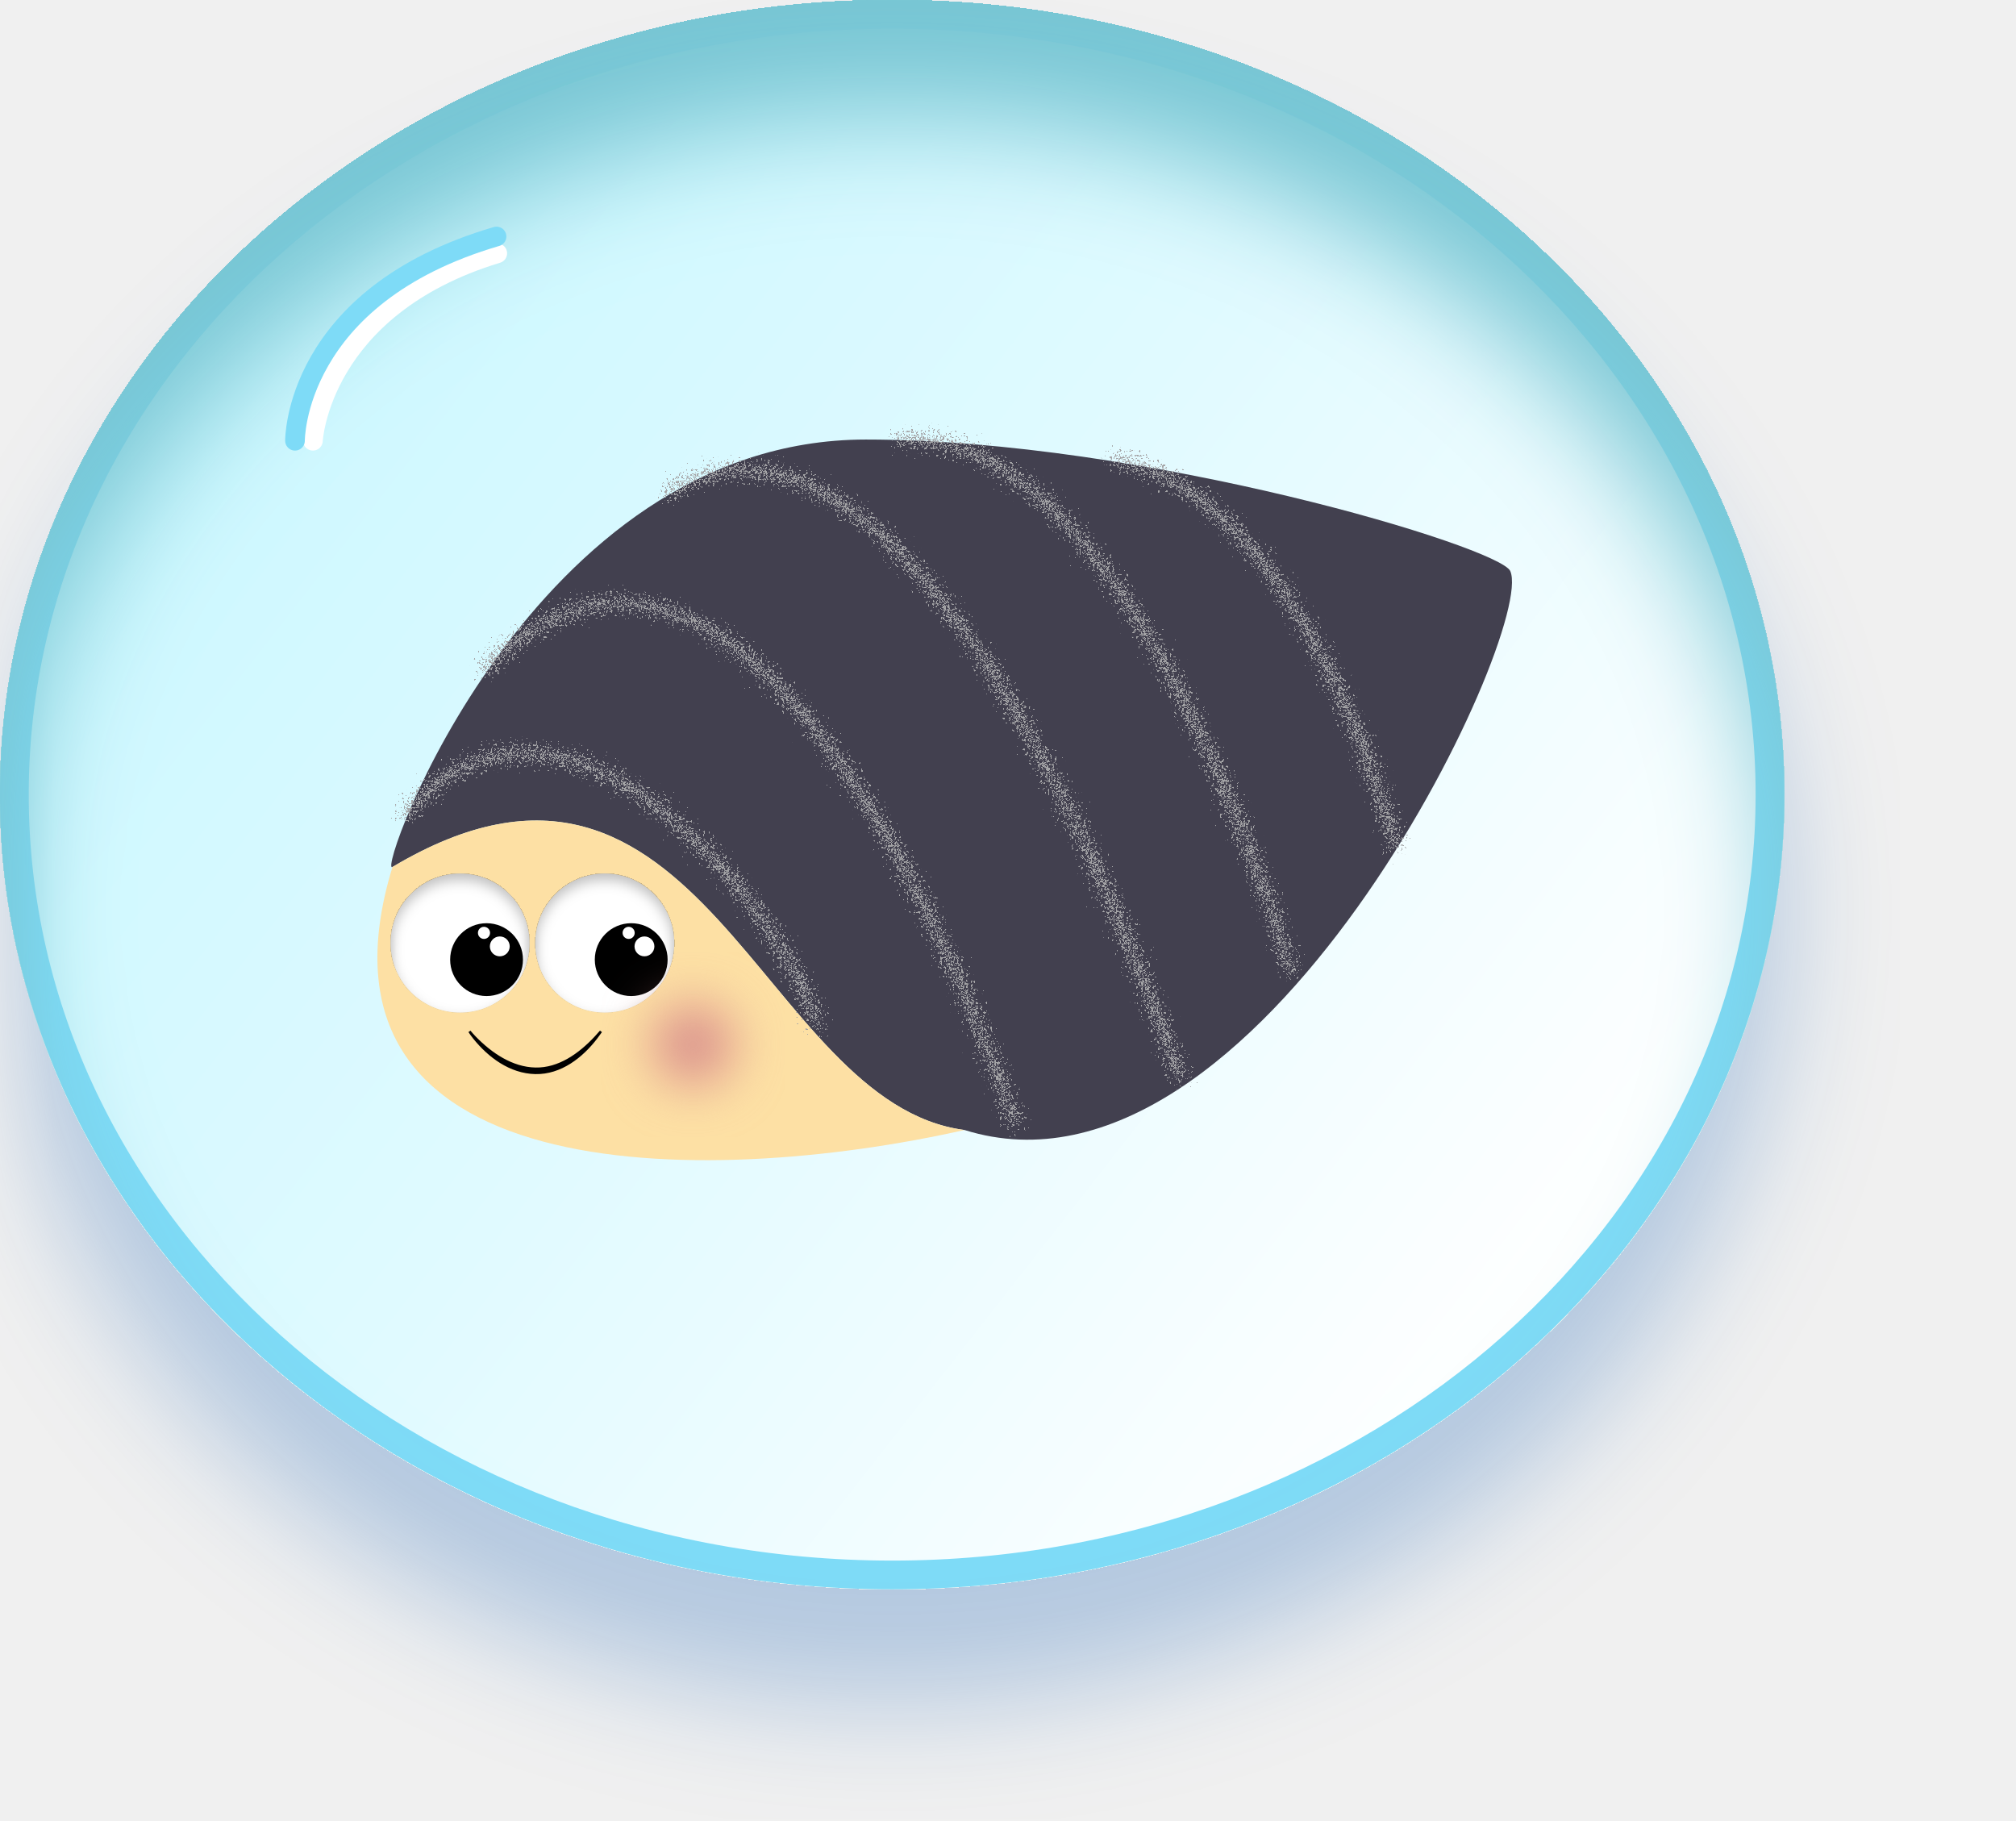
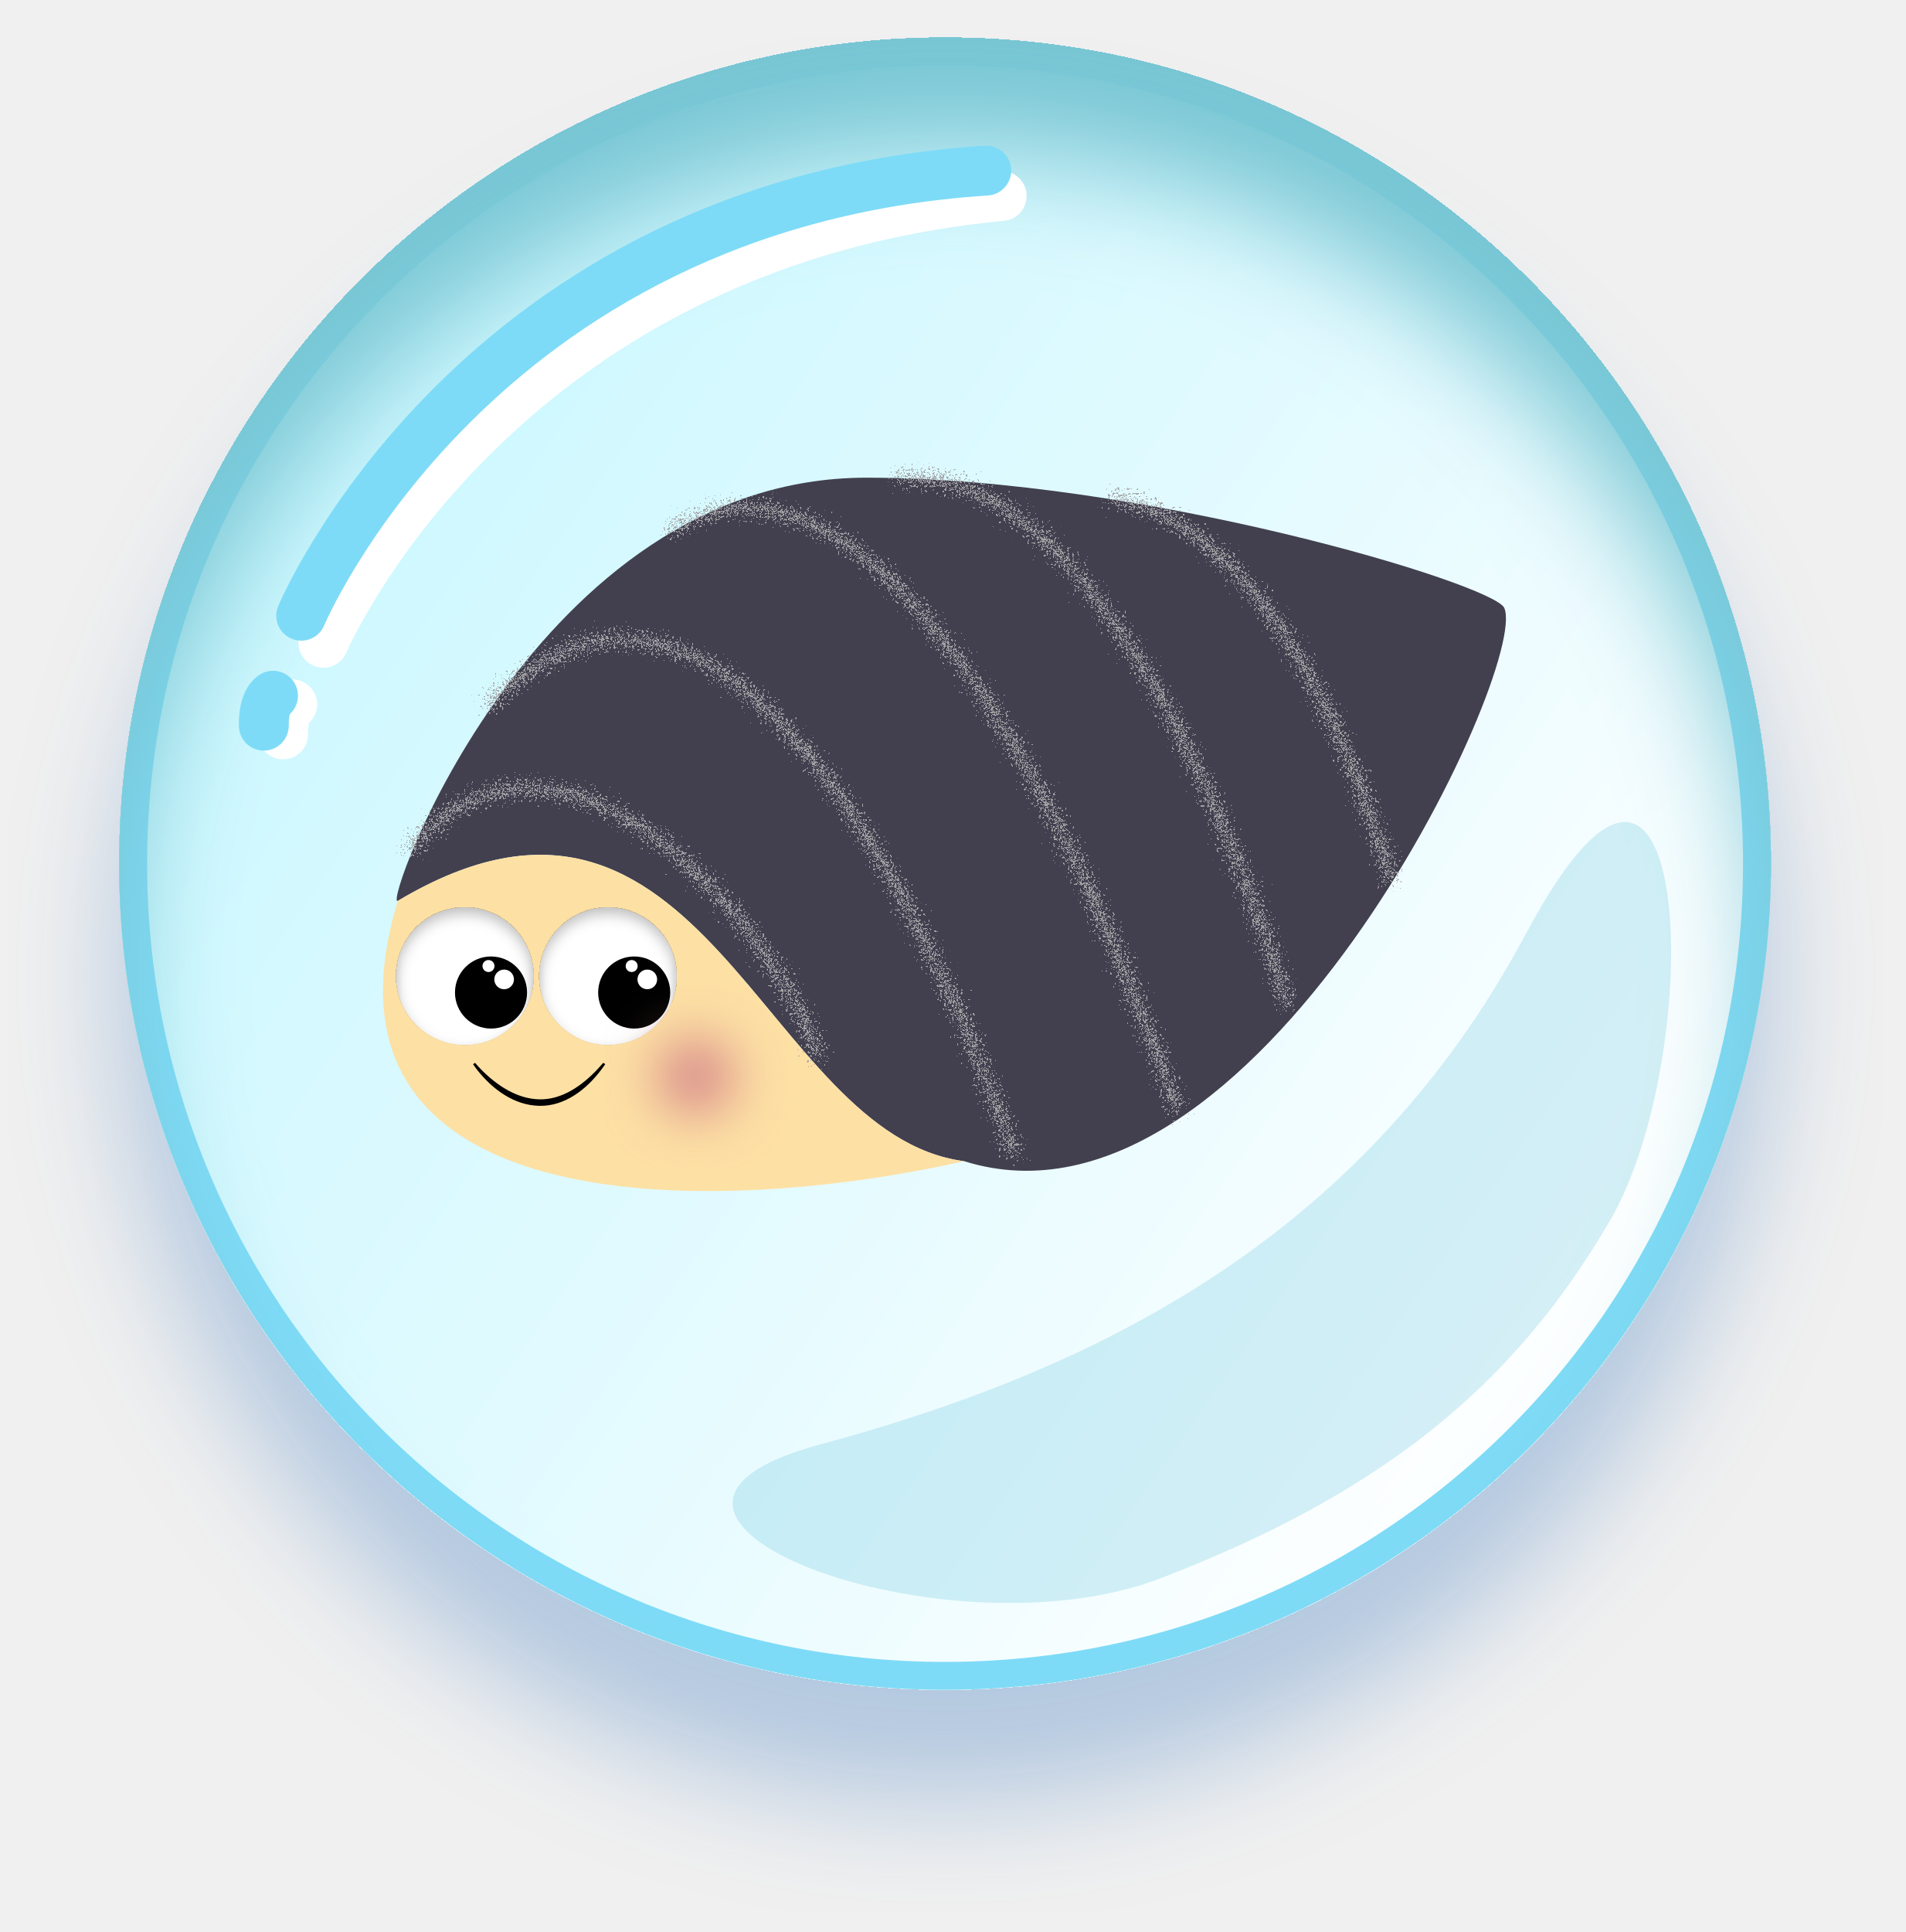
- <svg xmlns="http://www.w3.org/2000/svg" width="844" height="762" viewBox="0 0 844 762" fill="none">
+ <svg xmlns="http://www.w3.org/2000/svg" width="806" height="817" viewBox="0 0 806 817" fill="none">
  <style>
- svg { overflow: visible; }
@keyframes kf_Ellipse_239_transform_0 {
  0% {
    transform: translateX(0px) translateX(0px) translateY(0px);
  }
  24.45% {
    transform: translateX(0px) translateX(0px) translateY(-5.505px);
  }
  47.14% {
    transform: translateX(0px) translateX(0px) translateY(0px);
  }
  100% {
    transform: translateX(0px) translateX(0px) translateY(0px);
  }
}
#Ellipse_239 {
  transform-origin: 0 0;
  animation: kf_Ellipse_239_transform_0 2s linear infinite;
}
</style>
-   <g id="turbosnegl_boble">
-     <g id="Ellipse_246" filter="url(#filter0_di_255_1614)">
-       <ellipse cx="373.509" cy="332.656" rx="373.509" ry="332.656" fill="url(#paint0_linear_255_1614)" />
-       <path d="M373.509 6.013C577.145 6.013 741.005 152.892 741.005 332.656C741.005 512.42 577.145 659.3 373.509 659.3C169.873 659.3 6.013 512.42 6.013 332.656C6.013 152.892 169.873 6.013 373.509 6.013Z" stroke="#7EDBF7" stroke-width="12.026" />
-     </g>
-     <g id="Boble_skygge" transform="translate(140 99)">
-       <path id="Vector_480" transform="translate(-9.00041 7.03856)" d="M77.185 0C2.838 22.623 0 78.461 0 78.461" stroke="white" stroke-width="8.234" stroke-linecap="round" />
-       <path id="Vector_479" transform="translate(-16.5 0.000106438)" d="M84.369 0C-0.599 24.886 0 85.5 0 85.5" stroke="#7EDBF7" stroke-width="8.234" stroke-linecap="round" />
-     </g>
-     <g id="Frame_63" transform="translate(158 184)">
-       <g id="Ellipse_239">
-         <path d="M474.276 55.055C485.287 79.829 368.847 327.575 245.799 289.037C160.465 278.026 135.69 101.851 6.312 178.928C-0.746 183.133 64.118 0 204.508 0C321.147 0 469.798 44.978 474.276 55.055Z" id="Ellipse_239_bg_0" fill="#42404F">
+   <g id="boble_plain" clip-path="url(#clip0_30_1005)">
+     <g id="boble" transform="translate(50.4336 15.9316)">
+       <g id="Ellipse_246" filter="url(#filter0_di_30_1005)" transform="translate(0.000571518 0.000192691)">
+         <circle cx="349.321" cy="349.321" r="349.321" fill="url(#paint0_linear_30_1005)" />
+         <circle cx="349.321" cy="349.321" r="343.424" stroke="#7EDBF7" stroke-width="11.794" />
+       </g>
+       <path id="Vector_480" transform="translate(146.075 11.4371) rotate(13.7285)" d="M233.867 0C29.604 71.048 0 251.63 0 251.63" stroke="white" stroke-width="21.104" stroke-linecap="round" />
+       <path id="Vector_479" transform="translate(136.685 0.000192691) rotate(13.7285)" d="M236.828 0C29.604 65.128 0 251.63 0 251.63" stroke="#7EDBF7" stroke-width="21.104" stroke-linecap="round" />
+       <path id="Vector_482" transform="matrix(0.165144 0.986269 0.986269 -0.165144 67.3475 282.927)" d="M11.841 0C1.48 1.532 0 5.921 0 5.921" stroke="white" stroke-width="21.104" stroke-linecap="round" />
+       <path id="Vector_481" transform="matrix(0.165144 0.986269 0.986269 -0.165144 59.206 279.25)" d="M11.841 0C1.48 1.532 0 5.921 0 5.921" stroke="#7EDBF7" stroke-width="21.104" stroke-linecap="round" />
+       <path id="Vector_784" transform="translate(259.47 331.689)" d="M36.557 263.342C146.092 233.737 264.506 180.451 335.553 47.236C406.599 -85.978 412.523 97.562 371.079 168.61C329.634 239.659 273.387 284.065 181.614 319.588C89.842 355.112 -72.977 292.946 36.557 263.342Z" fill="#6EC4DD" fill-opacity="0.28" />
+       <g id="Frame_63" transform="translate(111.566 186.068)">
+         <g id="Ellipse_239">
+           <path d="M474.276 55.055C485.287 79.829 368.847 327.575 245.799 289.037C160.465 278.026 135.69 101.851 6.312 178.928C-0.746 183.133 64.118 0 204.508 0C321.147 0 469.798 44.978 474.276 55.055Z" id="Ellipse_239_bg_0" fill="#42404F">
</path>
-         <path d="M245.799 289.037C160.465 278.026 135.69 101.851 6.312 178.928C-34.979 313.812 135.69 313.812 245.799 289.037Z" fill="#FDE0A4" />
-       </g>
-       <g id="Frame_4" transform="translate(5.50587 181.681)">
-         <g id="Ellipse_4" filter="url(#filter1_i_255_1614)" transform="translate(0.000226369 0.000285079)">
-           <circle cx="29.104" cy="29.104" r="29.104" id="Ellipse_4_bg_0" fill="white">
+           <path d="M245.799 289.037C160.465 278.026 135.69 101.851 6.312 178.928C-34.979 313.812 135.69 313.812 245.799 289.037Z" fill="#FDE0A4" />
+         </g>
+         <g id="Frame_4" transform="translate(5.50587 181.681)">
+           <g id="Ellipse_4" filter="url(#filter1_i_30_1005)" transform="translate(0.000226369 0.000285079)">
+             <circle cx="29.104" cy="29.104" r="29.104" id="Ellipse_4_bg_0" fill="white">
+ </circle>
+           </g>
+           <circle id="Ellipse_5" transform="translate(24.9466 20.7904)" cx="15.245" cy="15.245" r="15.245" fill="black" />
+           <circle id="Ellipse_6" transform="translate(41.5748 26.3327)" cx="4.158" cy="4.158" r="4.158" fill="white" />
+           <circle id="Ellipse_141" transform="translate(36.581 22.2954)" cx="2.537" cy="2.537" r="2.537" fill="white" />
+         </g>
+         <g id="Frame_5" transform="translate(66.0651 181.681)">
+           <g id="Ellipse_4_2" filter="url(#filter2_i_30_1005)" transform="translate(-0.000311462 0.000289644)">
+             <circle cx="29.104" cy="29.104" r="29.104" id="Ellipse_4_2_bg_0" fill="white">
+ </circle>
+           </g>
+           <circle id="Ellipse_5_2" transform="translate(24.9473 20.7904)" cx="15.245" cy="15.245" r="15.245" fill="black" />
+           <circle id="Ellipse_6_2" transform="translate(41.5766 26.3327)" cx="4.158" cy="4.158" r="4.158" fill="white" />
+           <circle id="Ellipse_141_2" transform="translate(36.5817 22.2954)" cx="2.537" cy="2.537" r="2.537" fill="white" />
+         </g>
+         <path id="Vector_457" transform="translate(38.5379 247.746)" d="M0.421 -0.298C0.14 -0.099 -0.14 0.099 -0.421 0.298C0.171 1.212 0.863 2.138 1.561 3.02C7.801 10.79 16.808 17.66 27.575 17.889C38.421 18.12 47.442 10.884 53.459 3.043C54.129 2.177 54.797 1.269 55.463 0.316C55.191 0.105 54.919 -0.105 54.647 -0.316C53.9 0.554 53.159 1.379 52.425 2.161C45.774 9.31 37.176 15.372 27.62 15.137C18.099 14.97 9.379 9.136 2.585 2.127C1.833 1.341 1.062 0.486 0.421 -0.298Z" fill="black" />
+         <g id="Vector_458" filter="url(#filter3_g_30_1005)" transform="translate(11.0117)">
+           <path d="M0 157.122C63.313 82.798 154.153 187.402 173.422 245.21M110.109 22.238C222.972 -43.828 324.823 267.231 324.823 267.231M206.455 0.216C305.554 -8.042 371.619 223.188 371.619 223.188M297.295 8.474C377.125 22.238 415.663 170.885 415.663 170.885M33.033 96.562C154.153 -24.558 256.004 286.501 256.004 286.501" stroke="#A5A5A7" stroke-width="2.753" />
+         </g>
+         <g id="Ellipse_240" filter="url(#filter4_f_30_1005)" transform="translate(115.615 236.735)">
+           <circle cx="16.516" cy="16.516" r="16.516" id="Ellipse_240_bg_0" fill="#D88B8B">
</circle>
        </g>
-         <circle id="Ellipse_5" transform="translate(24.9466 20.7904)" cx="15.245" cy="15.245" r="15.245" fill="black" />
-         <circle id="Ellipse_6" transform="translate(41.5748 26.3327)" cx="4.158" cy="4.158" r="4.158" fill="white" />
-         <circle id="Ellipse_141" transform="translate(36.581 22.2954)" cx="2.537" cy="2.537" r="2.537" fill="white" />
-       </g>
-       <g id="Frame_5" transform="translate(66.0651 181.681)">
-         <g id="Ellipse_4_2" filter="url(#filter2_i_255_1614)" transform="translate(-0.000311462 0.000289644)">
-           <circle cx="29.104" cy="29.104" r="29.104" id="Ellipse_4_2_bg_0" fill="white">
- </circle>
-         </g>
-         <circle id="Ellipse_5_2" transform="translate(24.9473 20.7904)" cx="15.245" cy="15.245" r="15.245" fill="black" />
-         <circle id="Ellipse_6_2" transform="translate(41.5766 26.3327)" cx="4.158" cy="4.158" r="4.158" fill="white" />
-         <circle id="Ellipse_141_2" transform="translate(36.5817 22.2954)" cx="2.537" cy="2.537" r="2.537" fill="white" />
-       </g>
-       <path id="Vector_457" transform="translate(38.5379 247.746)" d="M0.421 -0.298C0.14 -0.099 -0.14 0.099 -0.421 0.298C0.171 1.212 0.863 2.138 1.561 3.02C7.801 10.79 16.808 17.66 27.575 17.889C38.421 18.12 47.442 10.884 53.459 3.043C54.129 2.177 54.797 1.269 55.463 0.316C55.191 0.105 54.919 -0.105 54.647 -0.316C53.9 0.554 53.159 1.379 52.425 2.161C45.774 9.31 37.176 15.372 27.62 15.137C18.099 14.97 9.379 9.136 2.585 2.127C1.833 1.341 1.062 0.486 0.421 -0.298Z" fill="black" />
-       <g id="Vector_458" filter="url(#filter3_g_255_1614)" transform="translate(11.0117)">
-         <path d="M0 157.122C63.313 82.798 154.153 187.402 173.422 245.21M110.109 22.238C222.972 -43.828 324.823 267.231 324.823 267.231M206.455 0.216C305.554 -8.042 371.619 223.188 371.619 223.188M297.295 8.474C377.125 22.238 415.663 170.885 415.663 170.885M33.033 96.562C154.153 -24.558 256.004 286.501 256.004 286.501" stroke="#A5A5A7" stroke-width="2.753" />
-       </g>
-       <g id="Ellipse_240" filter="url(#filter4_f_255_1614)" transform="translate(115.615 236.735)">
-         <circle cx="16.516" cy="16.516" r="16.516" id="Ellipse_240_bg_0" fill="#D88B8B">
- </circle>
      </g>
    </g>
  </g>
  <defs>
-     <filter id="filter0_di_255_1614" x="-48.103" y="0" width="843.224" height="761.519" filterUnits="userSpaceOnUse" color-interpolation-filters="sRGB">
+     <filter id="filter0_di_30_1005" x="-47.174" y="-1.62814e-06" width="792.991" height="792.99" filterUnits="userSpaceOnUse" color-interpolation-filters="sRGB">
      <feFlood flood-opacity="0" result="BackgroundImageFix" />
      <feColorMatrix in="SourceAlpha" type="matrix" values="0 0 0 0 0 0 0 0 0 0 0 0 0 0 0 0 0 0 127 0" result="hardAlpha" />
-       <feOffset dy="48.103" />
-       <feGaussianBlur stdDeviation="24.052" />
+       <feOffset dy="47.174" />
+       <feGaussianBlur stdDeviation="23.587" />
      <feComposite in2="hardAlpha" operator="out" />
      <feColorMatrix type="matrix" values="0 0 0 0 0 0 0 0 0 0.32 0 0 0 0 0.685 0 0 0 0.25 0" />
-       <feBlend mode="normal" in2="BackgroundImageFix" result="effect1_dropShadow_255_1614" />
-       <feBlend mode="normal" in="SourceGraphic" in2="effect1_dropShadow_255_1614" result="shape" />
+       <feBlend mode="normal" in2="BackgroundImageFix" result="effect1_dropShadow_30_1005" />
+       <feBlend mode="normal" in="SourceGraphic" in2="effect1_dropShadow_30_1005" result="shape" />
      <feColorMatrix in="SourceAlpha" type="matrix" values="0 0 0 0 0 0 0 0 0 0 0 0 0 0 0 0 0 0 127 0" result="hardAlpha" />
-       <feOffset dy="48.103" />
-       <feGaussianBlur stdDeviation="24.052" />
+       <feOffset dy="47.174" />
+       <feGaussianBlur stdDeviation="23.587" />
      <feComposite in2="hardAlpha" operator="arithmetic" k2="-1" k3="1" />
      <feColorMatrix type="matrix" values="0 0 0 0 0.472 0 0 0 0 0.776 0 0 0 0 0.829 0 0 0 1 0" />
-       <feBlend mode="normal" in2="shape" result="effect2_innerShadow_255_1614" />
+       <feBlend mode="normal" in2="shape" result="effect2_innerShadow_30_1005" />
    </filter>
-     <filter id="filter1_i_255_1614" x="0" y="0" width="58.208" height="60.98" filterUnits="userSpaceOnUse" color-interpolation-filters="sRGB">
+     <filter id="filter1_i_30_1005" x="0" y="0" width="58.209" height="60.98" filterUnits="userSpaceOnUse" color-interpolation-filters="sRGB">
      <feFlood flood-opacity="0" result="BackgroundImageFix" />
      <feBlend mode="normal" in="SourceGraphic" in2="BackgroundImageFix" result="shape" />
      <feColorMatrix in="SourceAlpha" type="matrix" values="0 0 0 0 0 0 0 0 0 0 0 0 0 0 0 0 0 0 127 0" result="hardAlpha" />
      <feOffset dy="2.772" />
      <feGaussianBlur stdDeviation="2.772" />
      <feComposite in2="hardAlpha" operator="arithmetic" k2="-1" k3="1" />
      <feColorMatrix type="matrix" values="0 0 0 0 0 0 0 0 0 0 0 0 0 0 0 0 0 0 0.25 0" />
-       <feBlend mode="normal" in2="shape" result="effect1_innerShadow_255_1614" />
+       <feBlend mode="normal" in2="shape" result="effect1_innerShadow_30_1005" />
    </filter>
-     <filter id="filter2_i_255_1614" x="0" y="0" width="58.208" height="60.98" filterUnits="userSpaceOnUse" color-interpolation-filters="sRGB">
+     <filter id="filter2_i_30_1005" x="0" y="0" width="58.209" height="60.98" filterUnits="userSpaceOnUse" color-interpolation-filters="sRGB">
      <feFlood flood-opacity="0" result="BackgroundImageFix" />
      <feBlend mode="normal" in="SourceGraphic" in2="BackgroundImageFix" result="shape" />
      <feColorMatrix in="SourceAlpha" type="matrix" values="0 0 0 0 0 0 0 0 0 0 0 0 0 0 0 0 0 0 127 0" result="hardAlpha" />
      <feOffset dy="2.772" />
      <feGaussianBlur stdDeviation="2.772" />
      <feComposite in2="hardAlpha" operator="arithmetic" k2="-1" k3="1" />
      <feColorMatrix type="matrix" values="0 0 0 0 0 0 0 0 0 0 0 0 0 0 0 0 0 0 0.25 0" />
-       <feBlend mode="normal" in2="shape" result="effect1_innerShadow_255_1614" />
+       <feBlend mode="normal" in2="shape" result="effect1_innerShadow_30_1005" />
    </filter>
-     <filter id="filter3_g_255_1614" x="-11.123" y="-11.452" width="438.193" height="308.453" filterUnits="userSpaceOnUse" color-interpolation-filters="sRGB">
+     <filter id="filter3_g_30_1005" x="-11.122" y="-11.452" width="438.191" height="308.453" filterUnits="userSpaceOnUse" color-interpolation-filters="sRGB">
      <feFlood flood-opacity="0" result="BackgroundImageFix" />
      <feBlend mode="normal" in="SourceGraphic" in2="BackgroundImageFix" result="shape" />
      <feTurbulence type="fractalNoise" baseFrequency="0.999 0.999" numOctaves="3" seed="2149" />
      <feDisplacementMap in="shape" scale="20.15" xChannelSelector="R" yChannelSelector="G" result="displacedImage" width="100%" height="100%" />
-       <feMerge result="effect1_texture_255_1614">
+       <feMerge result="effect1_texture_30_1005">
        <feMergeNode in="displacedImage" />
      </feMerge>
    </filter>
-     <filter id="filter4_f_255_1614" x="-22.022" y="-22.022" width="77.077" height="77.077" filterUnits="userSpaceOnUse" color-interpolation-filters="sRGB">
+     <filter id="filter4_f_30_1005" x="-22.022" y="-22.022" width="77.077" height="77.077" filterUnits="userSpaceOnUse" color-interpolation-filters="sRGB">
      <feFlood flood-opacity="0" result="BackgroundImageFix" />
      <feBlend mode="normal" in="SourceGraphic" in2="BackgroundImageFix" result="shape" />
-       <feGaussianBlur stdDeviation="11.011" result="effect1_foregroundBlur_255_1614" />
+       <feGaussianBlur stdDeviation="11.011" result="effect1_foregroundBlur_30_1005" />
    </filter>
-     <linearGradient id="paint0_linear_255_1614" x1="100.948" y1="162.063" x2="631.859" y2="577.402" gradientUnits="userSpaceOnUse">
+     <linearGradient id="paint0_linear_30_1005" x1="94.411" y1="170.182" x2="633.244" y2="545.613" gradientUnits="userSpaceOnUse">
      <stop stop-color="#CDF8FF" />
      <stop offset="0.442" stop-color="#E0FAFF" />
      <stop offset="1" stop-color="white" />
      <stop offset="1" stop-color="white" />
    </linearGradient>
+     <clipPath id="clip0_30_1005">
+       <rect width="806" height="816.819" fill="white" />
+     </clipPath>
  </defs>
</svg>
